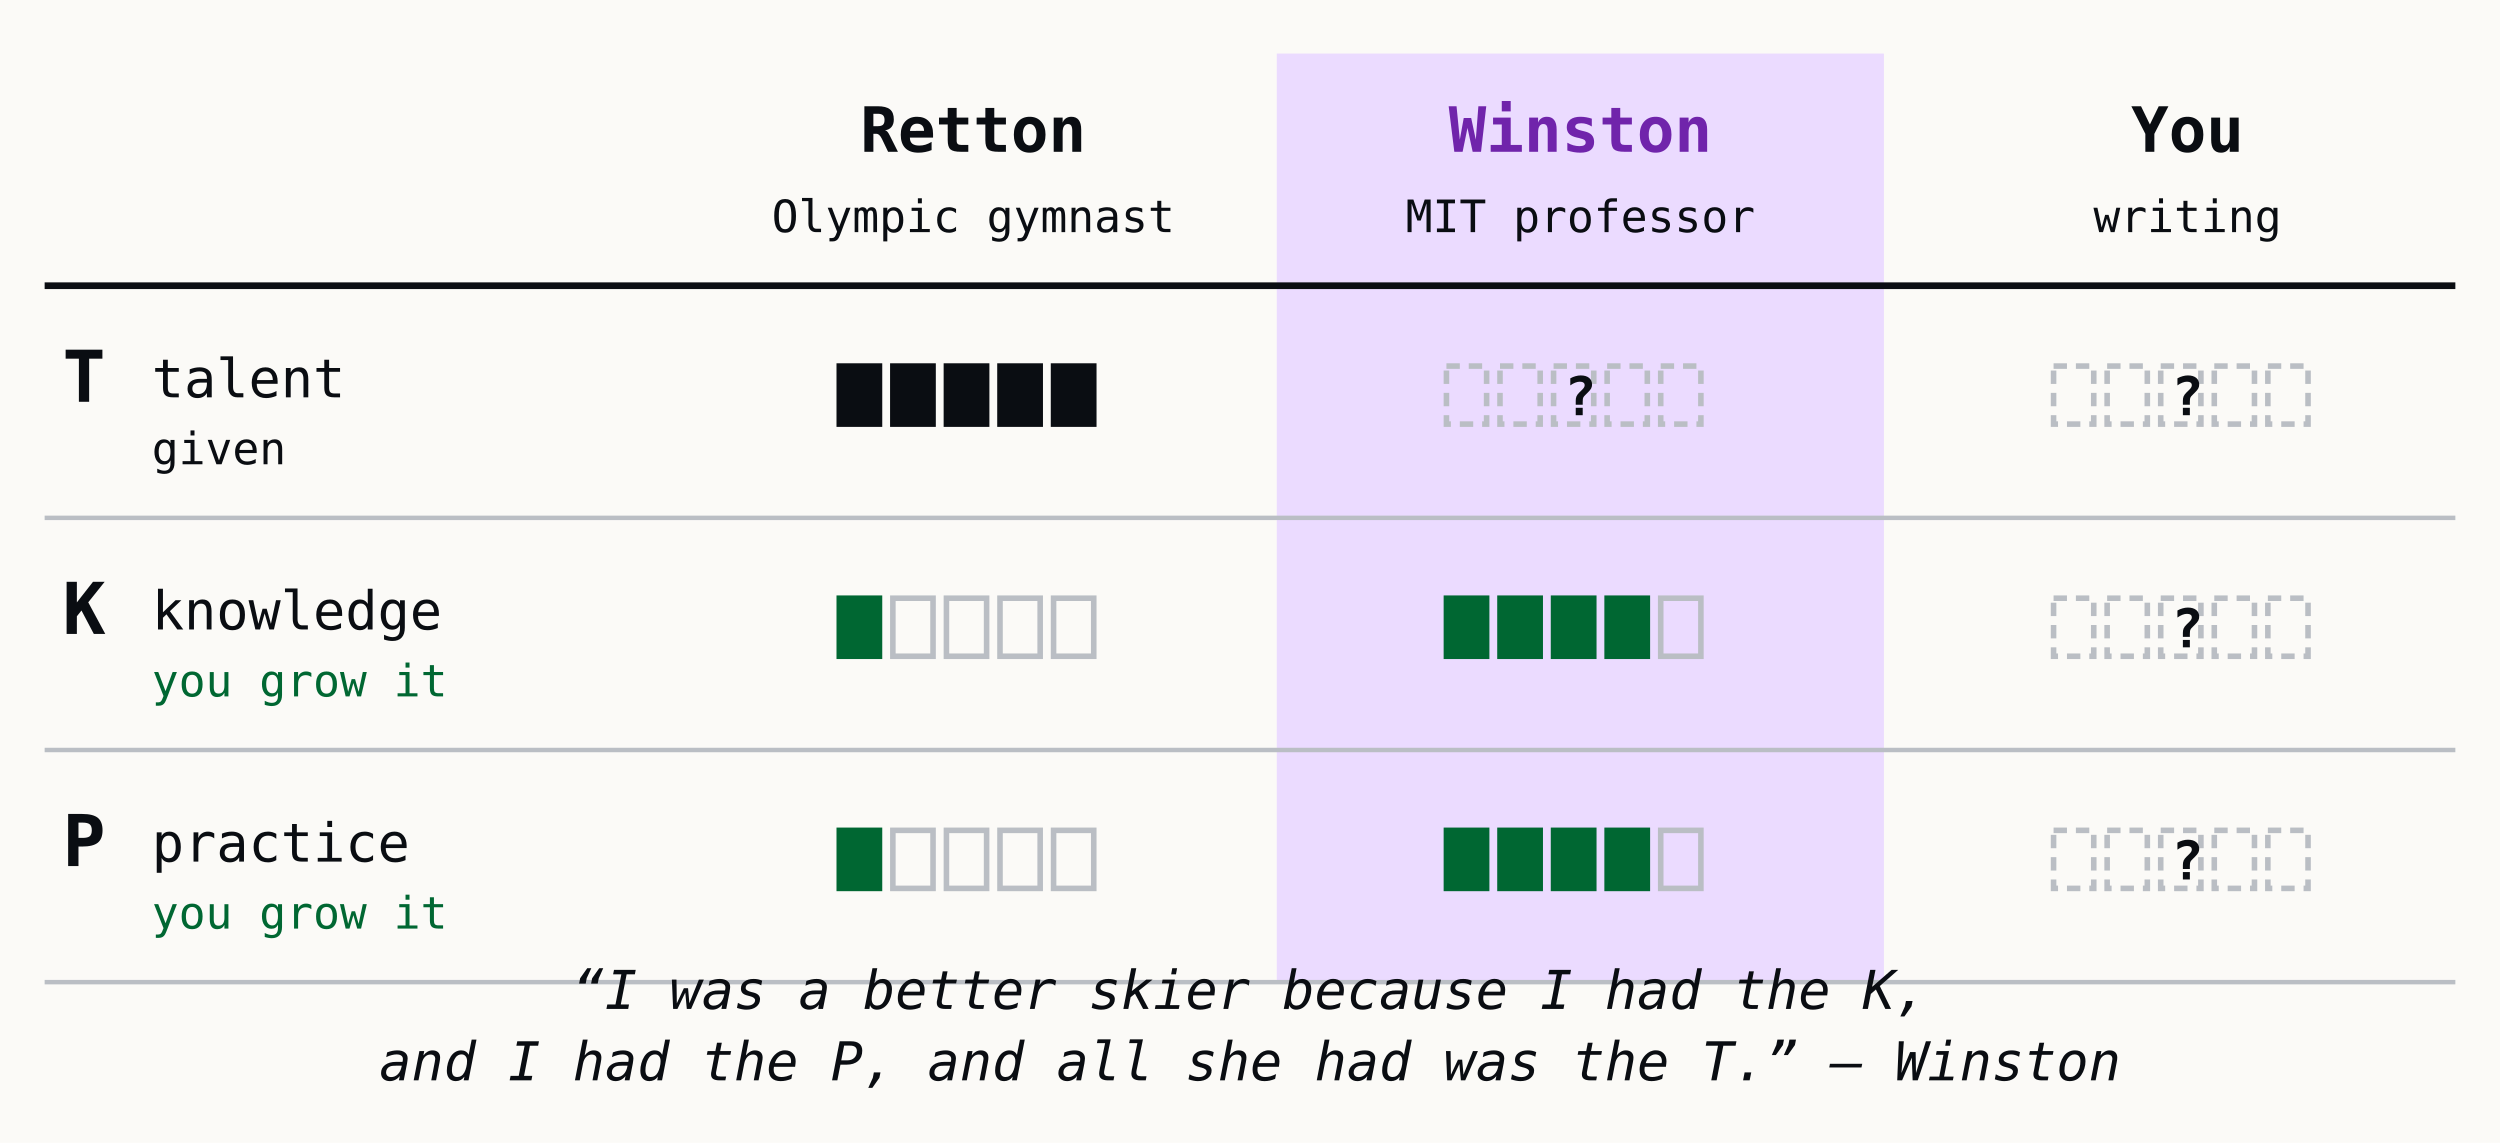
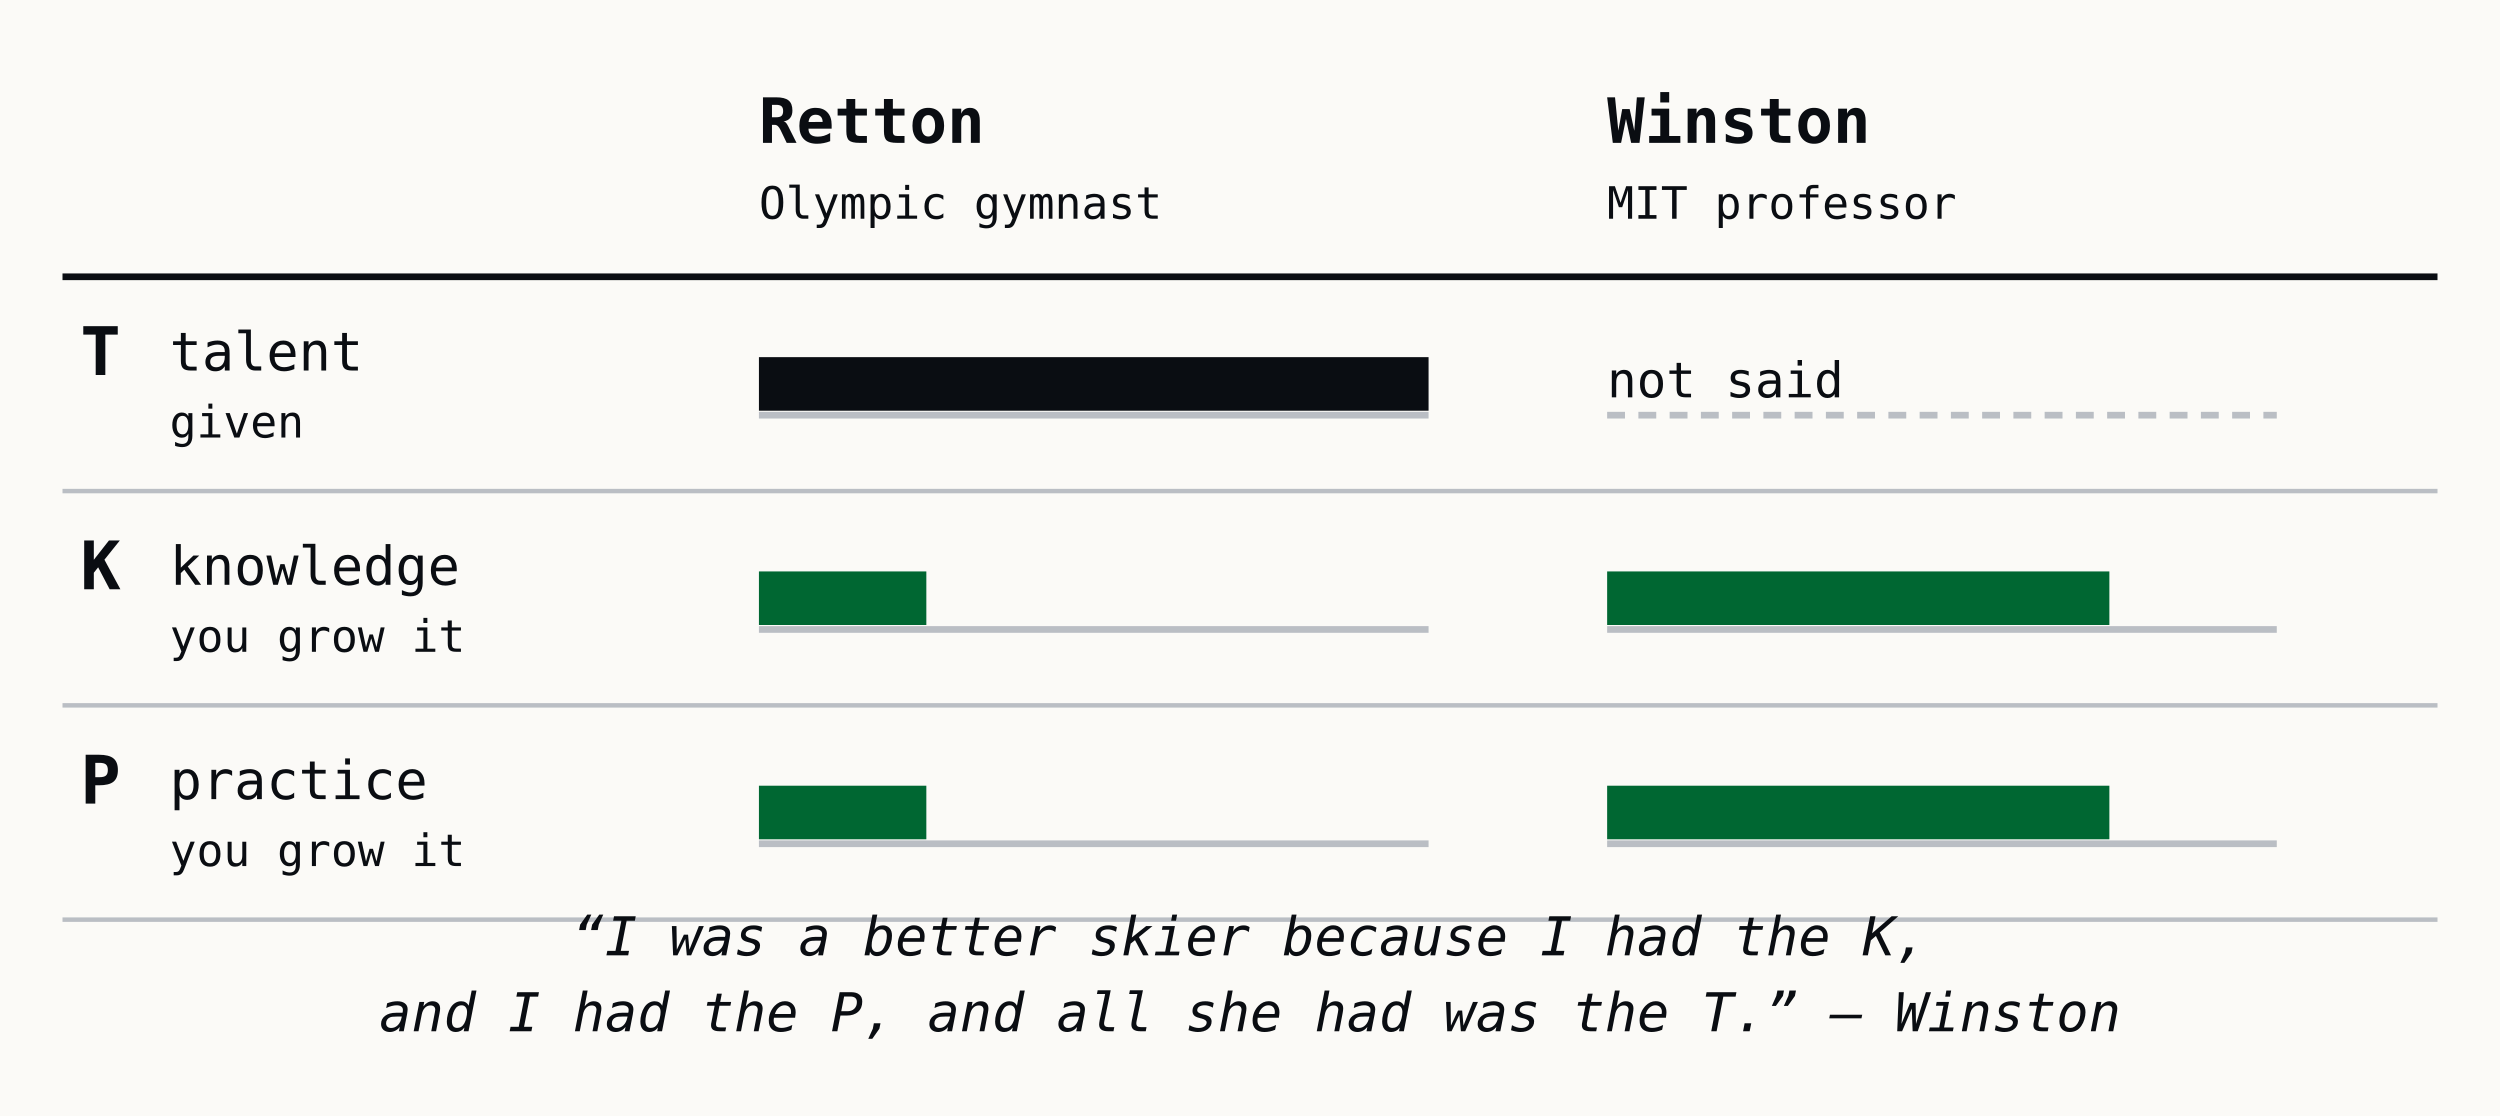
- <svg xmlns="http://www.w3.org/2000/svg" viewBox="0 0 560 256" font-family="ui-monospace, SFMono-Regular, Menlo, monospace" fill="#0a0d12">
-   <rect width="560" height="256" fill="#fbfaf7" />
-   <rect x="286" y="12" width="136" height="208" fill="#ebdbff" />
-   <text x="218.0" y="34" text-anchor="middle" font-size="14" font-weight="800">Retton</text>
-   <text x="218.0" y="52" text-anchor="middle" font-size="10">Olympic gymnast</text>
-   <text x="354.0" y="34" text-anchor="middle" font-size="14" font-weight="800" fill="#7024ab">Winston</text>
-   <text x="354.0" y="52" text-anchor="middle" font-size="10">MIT professor</text>
-   <text x="490.0" y="34" text-anchor="middle" font-size="14" font-weight="800">You</text>
-   <text x="490.0" y="52" text-anchor="middle" font-size="10">writing</text>
-   <line x1="10" y1="64" x2="550" y2="64" stroke="#0a0d12" stroke-width="1.5" />
-   <text x="14" y="90" font-size="16" font-weight="800">T</text>
-   <text x="34" y="89" font-size="12">talent</text>
-   <text x="34" y="104" font-size="10" fill="#0a0d12">given</text>
-   <line x1="10" y1="116" x2="550" y2="116" stroke="#babec4" />
-   <rect x="188.0" y="82" width="9" height="13" fill="#0a0d12" stroke="#0a0d12" stroke-width="1.25" />
-   <rect x="200.0" y="82" width="9" height="13" fill="#0a0d12" stroke="#0a0d12" stroke-width="1.25" />
-   <rect x="212.0" y="82" width="9" height="13" fill="#0a0d12" stroke="#0a0d12" stroke-width="1.25" />
-   <rect x="224.0" y="82" width="9" height="13" fill="#0a0d12" stroke="#0a0d12" stroke-width="1.25" />
-   <rect x="236.0" y="82" width="9" height="13" fill="#0a0d12" stroke="#0a0d12" stroke-width="1.25" />
-   <rect x="324.0" y="82" width="9" height="13" fill="none" stroke="#babec4" stroke-width="1.25" stroke-dasharray="3 2" />
-   <rect x="336.0" y="82" width="9" height="13" fill="none" stroke="#babec4" stroke-width="1.25" stroke-dasharray="3 2" />
-   <rect x="348.0" y="82" width="9" height="13" fill="none" stroke="#babec4" stroke-width="1.25" stroke-dasharray="3 2" />
-   <rect x="360.0" y="82" width="9" height="13" fill="none" stroke="#babec4" stroke-width="1.25" stroke-dasharray="3 2" />
-   <rect x="372.0" y="82" width="9" height="13" fill="none" stroke="#babec4" stroke-width="1.25" stroke-dasharray="3 2" />
-   <text x="354.0" y="93" text-anchor="middle" font-size="12" font-weight="800">?</text>
-   <rect x="460.0" y="82" width="9" height="13" fill="none" stroke="#babec4" stroke-width="1.25" stroke-dasharray="3 2" />
-   <rect x="472.0" y="82" width="9" height="13" fill="none" stroke="#babec4" stroke-width="1.25" stroke-dasharray="3 2" />
-   <rect x="484.0" y="82" width="9" height="13" fill="none" stroke="#babec4" stroke-width="1.25" stroke-dasharray="3 2" />
-   <rect x="496.0" y="82" width="9" height="13" fill="none" stroke="#babec4" stroke-width="1.25" stroke-dasharray="3 2" />
-   <rect x="508.0" y="82" width="9" height="13" fill="none" stroke="#babec4" stroke-width="1.25" stroke-dasharray="3 2" />
-   <text x="490.0" y="93" text-anchor="middle" font-size="12" font-weight="800">?</text>
-   <text x="14" y="142" font-size="16" font-weight="800">K</text>
-   <text x="34" y="141" font-size="12">knowledge</text>
-   <text x="34" y="156" font-size="10" fill="#006732">you grow it</text>
-   <line x1="10" y1="168" x2="550" y2="168" stroke="#babec4" />
-   <rect x="188.0" y="134" width="9" height="13" fill="#006732" stroke="#006732" stroke-width="1.25" />
-   <rect x="200.0" y="134" width="9" height="13" fill="none" stroke="#babec4" stroke-width="1.25" />
-   <rect x="212.0" y="134" width="9" height="13" fill="none" stroke="#babec4" stroke-width="1.25" />
-   <rect x="224.0" y="134" width="9" height="13" fill="none" stroke="#babec4" stroke-width="1.25" />
-   <rect x="236.0" y="134" width="9" height="13" fill="none" stroke="#babec4" stroke-width="1.25" />
-   <rect x="324.0" y="134" width="9" height="13" fill="#006732" stroke="#006732" stroke-width="1.25" />
-   <rect x="336.0" y="134" width="9" height="13" fill="#006732" stroke="#006732" stroke-width="1.25" />
-   <rect x="348.0" y="134" width="9" height="13" fill="#006732" stroke="#006732" stroke-width="1.25" />
-   <rect x="360.0" y="134" width="9" height="13" fill="#006732" stroke="#006732" stroke-width="1.25" />
-   <rect x="372.0" y="134" width="9" height="13" fill="none" stroke="#babec4" stroke-width="1.25" />
-   <rect x="460.0" y="134" width="9" height="13" fill="none" stroke="#babec4" stroke-width="1.25" stroke-dasharray="3 2" />
-   <rect x="472.0" y="134" width="9" height="13" fill="none" stroke="#babec4" stroke-width="1.25" stroke-dasharray="3 2" />
-   <rect x="484.0" y="134" width="9" height="13" fill="none" stroke="#babec4" stroke-width="1.25" stroke-dasharray="3 2" />
-   <rect x="496.0" y="134" width="9" height="13" fill="none" stroke="#babec4" stroke-width="1.25" stroke-dasharray="3 2" />
-   <rect x="508.0" y="134" width="9" height="13" fill="none" stroke="#babec4" stroke-width="1.25" stroke-dasharray="3 2" />
-   <text x="490.0" y="145" text-anchor="middle" font-size="12" font-weight="800">?</text>
-   <text x="14" y="194" font-size="16" font-weight="800">P</text>
-   <text x="34" y="193" font-size="12">practice</text>
-   <text x="34" y="208" font-size="10" fill="#006732">you grow it</text>
-   <line x1="10" y1="220" x2="550" y2="220" stroke="#babec4" />
-   <rect x="188.0" y="186" width="9" height="13" fill="#006732" stroke="#006732" stroke-width="1.25" />
-   <rect x="200.0" y="186" width="9" height="13" fill="none" stroke="#babec4" stroke-width="1.25" />
-   <rect x="212.0" y="186" width="9" height="13" fill="none" stroke="#babec4" stroke-width="1.25" />
-   <rect x="224.0" y="186" width="9" height="13" fill="none" stroke="#babec4" stroke-width="1.25" />
-   <rect x="236.0" y="186" width="9" height="13" fill="none" stroke="#babec4" stroke-width="1.25" />
-   <rect x="324.0" y="186" width="9" height="13" fill="#006732" stroke="#006732" stroke-width="1.25" />
-   <rect x="336.0" y="186" width="9" height="13" fill="#006732" stroke="#006732" stroke-width="1.25" />
-   <rect x="348.0" y="186" width="9" height="13" fill="#006732" stroke="#006732" stroke-width="1.25" />
-   <rect x="360.0" y="186" width="9" height="13" fill="#006732" stroke="#006732" stroke-width="1.25" />
-   <rect x="372.0" y="186" width="9" height="13" fill="none" stroke="#babec4" stroke-width="1.25" />
-   <rect x="460.0" y="186" width="9" height="13" fill="none" stroke="#babec4" stroke-width="1.25" stroke-dasharray="3 2" />
-   <rect x="472.0" y="186" width="9" height="13" fill="none" stroke="#babec4" stroke-width="1.25" stroke-dasharray="3 2" />
-   <rect x="484.0" y="186" width="9" height="13" fill="none" stroke="#babec4" stroke-width="1.25" stroke-dasharray="3 2" />
-   <rect x="496.0" y="186" width="9" height="13" fill="none" stroke="#babec4" stroke-width="1.25" stroke-dasharray="3 2" />
-   <rect x="508.0" y="186" width="9" height="13" fill="none" stroke="#babec4" stroke-width="1.25" stroke-dasharray="3 2" />
-   <text x="490.0" y="197" text-anchor="middle" font-size="12" font-weight="800">?</text>
-   <text x="280.0" y="226" text-anchor="middle" font-size="12" font-style="italic">“I was a better skier because I had the K,</text>
-   <text x="280.0" y="242" text-anchor="middle" font-size="12" font-style="italic">and I had the P, and all she had was the T.” — Winston</text>
+ <svg xmlns="http://www.w3.org/2000/svg" viewBox="0 0 560 250" font-family="ui-monospace, SFMono-Regular, Menlo, monospace" fill="#0a0d12">
+   <rect width="560" height="250" fill="#fbfaf7" />
+   <text x="170" y="32" font-size="14" font-weight="800">Retton</text>
+   <text x="170" y="49" font-size="10">Olympic gymnast</text>
+   <text x="360" y="32" font-size="14" font-weight="800">Winston</text>
+   <text x="360" y="49" font-size="10">MIT professor</text>
+   <line x1="14" y1="62" x2="546" y2="62" stroke="#0a0d12" stroke-width="1.5" />
+   <text x="18" y="84" font-size="15" font-weight="800">T</text>
+   <text x="38" y="83" font-size="12">talent</text>
+   <text x="38" y="98" font-size="10">given</text>
+   <line x1="14" y1="110" x2="546" y2="110" stroke="#babec4" />
+   <line x1="170" y1="93" x2="320" y2="93" stroke="#babec4" stroke-width="1.5" />
+   <rect x="170" y="80" width="150.0" height="12" fill="#0a0d12" />
+   <line x1="360" y1="93" x2="510" y2="93" stroke="#babec4" stroke-width="1.5" stroke-dasharray="4 3" />
+   <text x="360" y="89" font-size="11">not said</text>
+   <text x="18" y="132" font-size="15" font-weight="800">K</text>
+   <text x="38" y="131" font-size="12">knowledge</text>
+   <text x="38" y="146" font-size="10">you grow it</text>
+   <line x1="14" y1="158" x2="546" y2="158" stroke="#babec4" />
+   <line x1="170" y1="141" x2="320" y2="141" stroke="#babec4" stroke-width="1.5" />
+   <rect x="170" y="128" width="37.5" height="12" fill="#006732" />
+   <line x1="360" y1="141" x2="510" y2="141" stroke="#babec4" stroke-width="1.5" />
+   <rect x="360" y="128" width="112.5" height="12" fill="#006732" />
+   <text x="18" y="180" font-size="15" font-weight="800">P</text>
+   <text x="38" y="179" font-size="12">practice</text>
+   <text x="38" y="194" font-size="10">you grow it</text>
+   <line x1="14" y1="206" x2="546" y2="206" stroke="#babec4" />
+   <line x1="170" y1="189" x2="320" y2="189" stroke="#babec4" stroke-width="1.5" />
+   <rect x="170" y="176" width="37.5" height="12" fill="#006732" />
+   <line x1="360" y1="189" x2="510" y2="189" stroke="#babec4" stroke-width="1.5" />
+   <rect x="360" y="176" width="112.5" height="12" fill="#006732" />
+   <text x="280.0" y="214" text-anchor="middle" font-size="12" font-style="italic">“I was a better skier because I had the K,</text>
+   <text x="280.0" y="231" text-anchor="middle" font-size="12" font-style="italic">and I had the P, and all she had was the T.” — Winston</text>
</svg>
